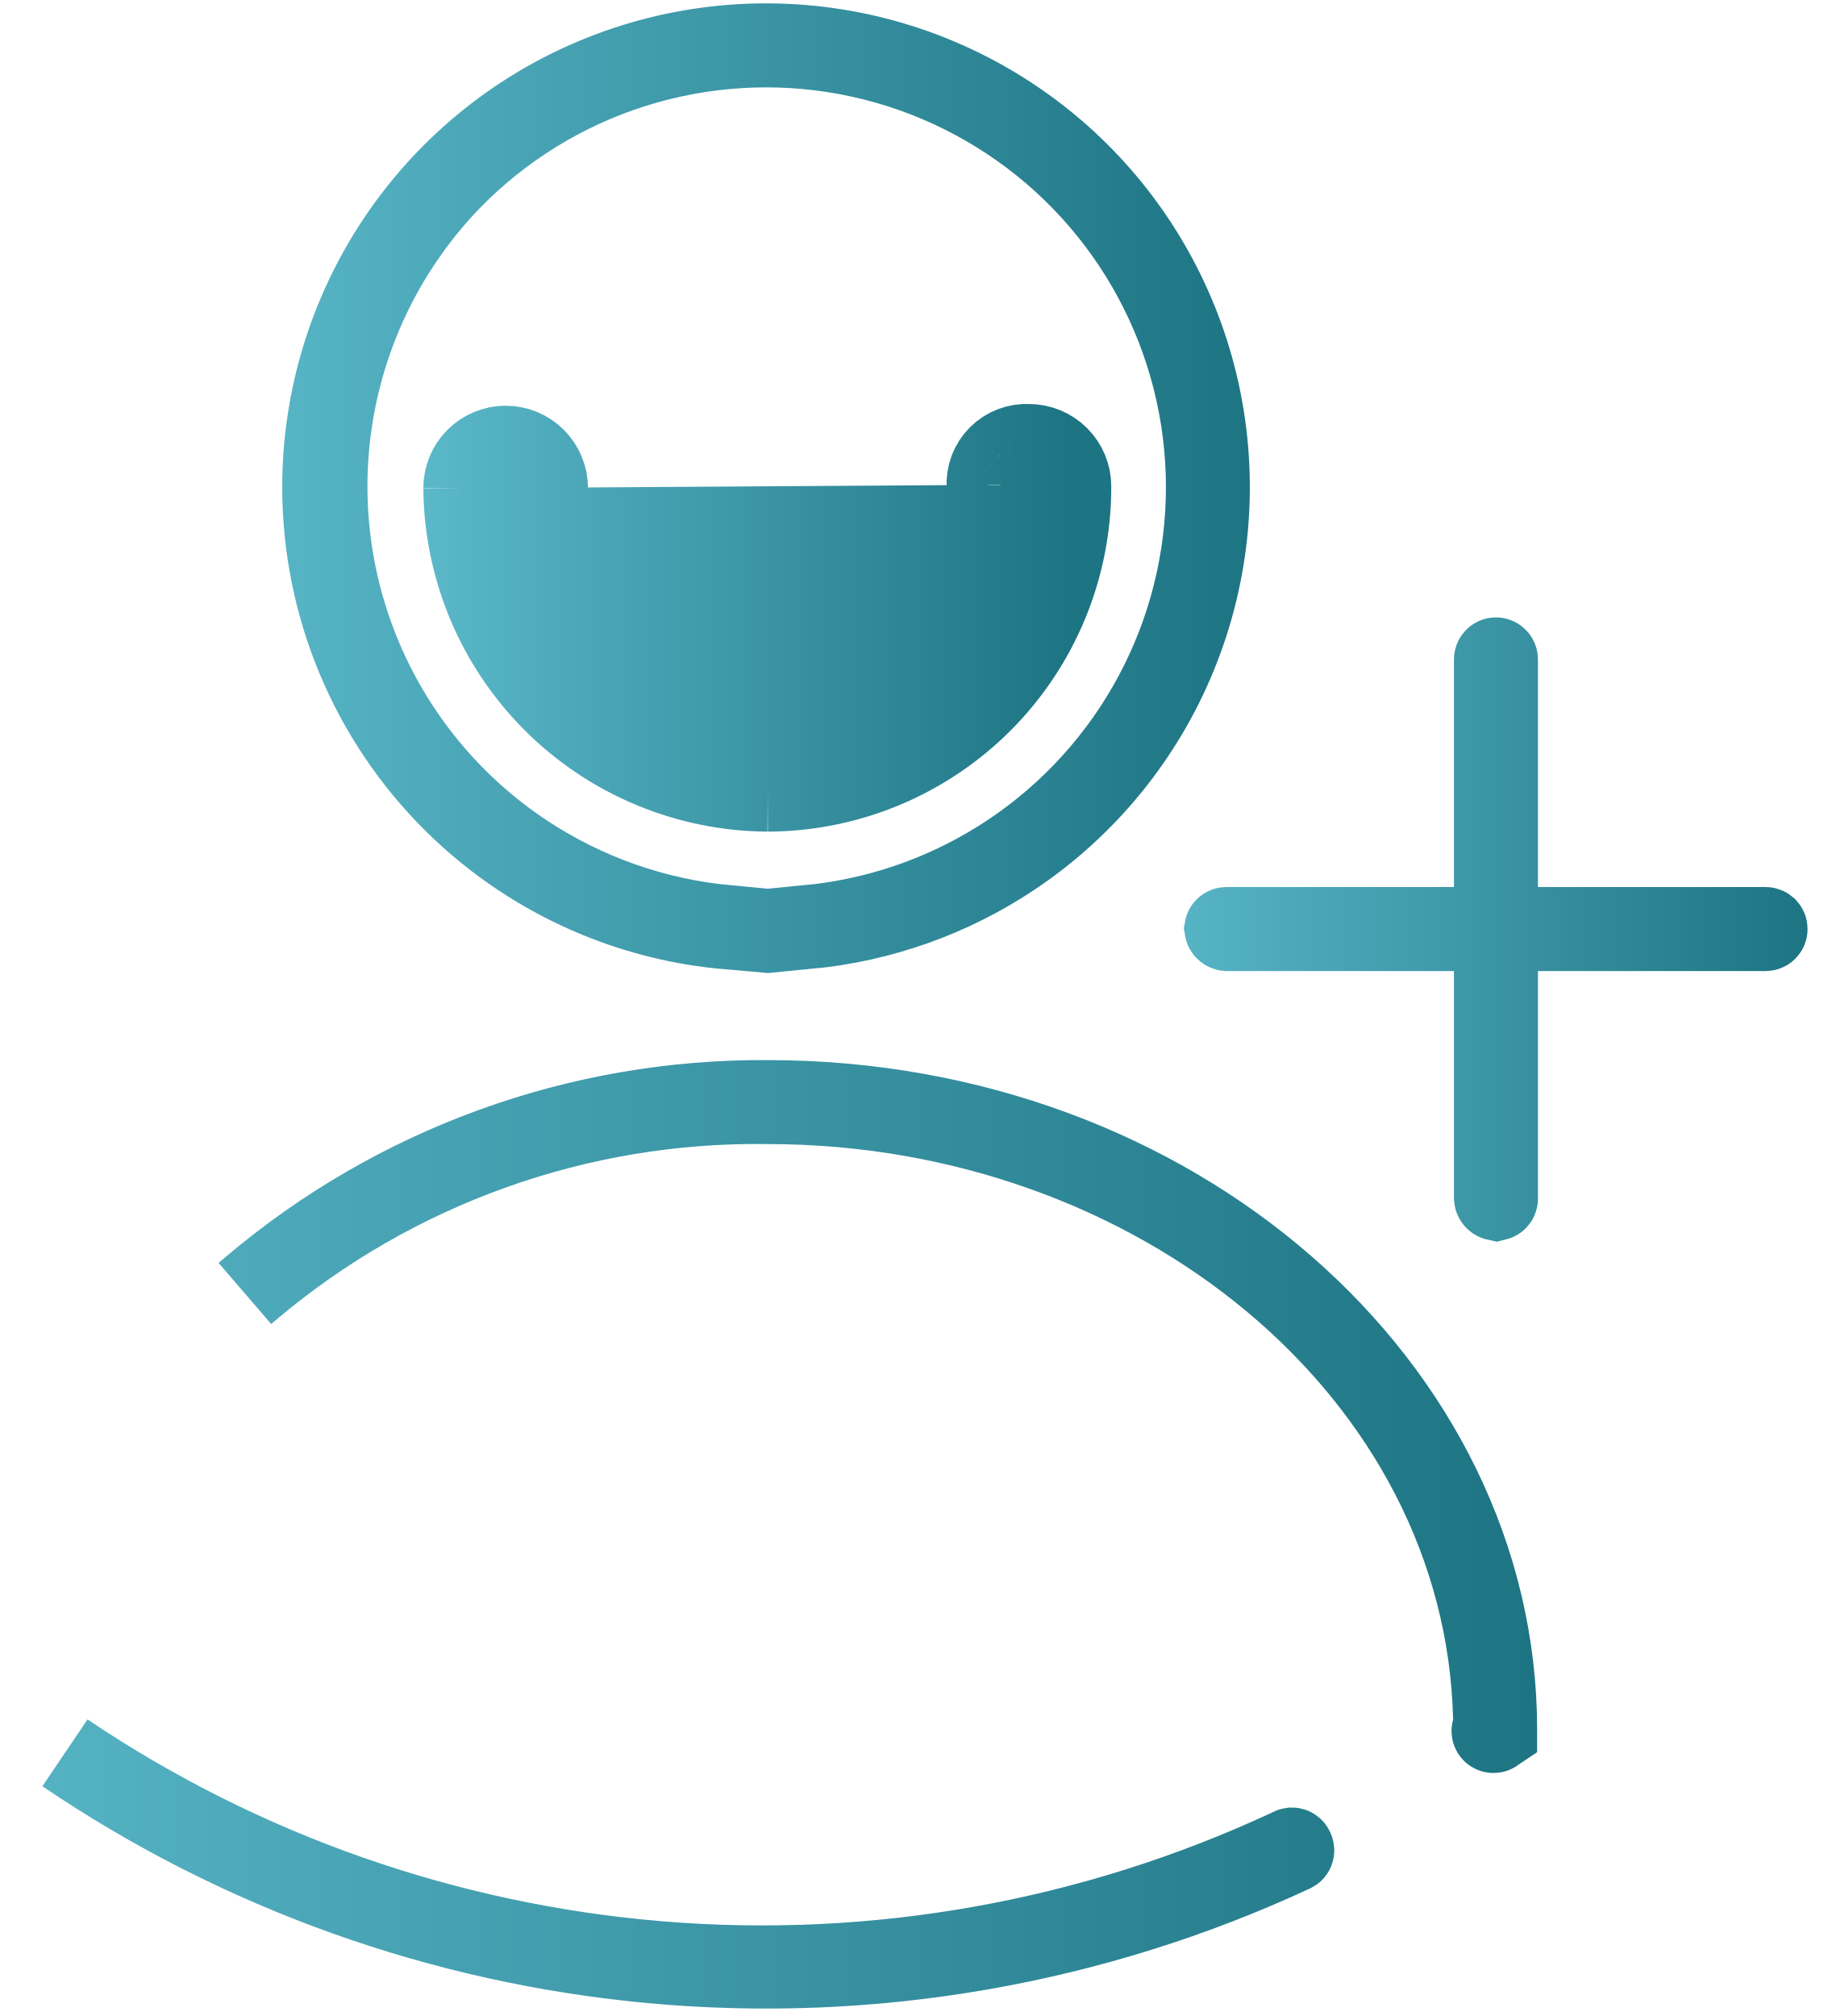
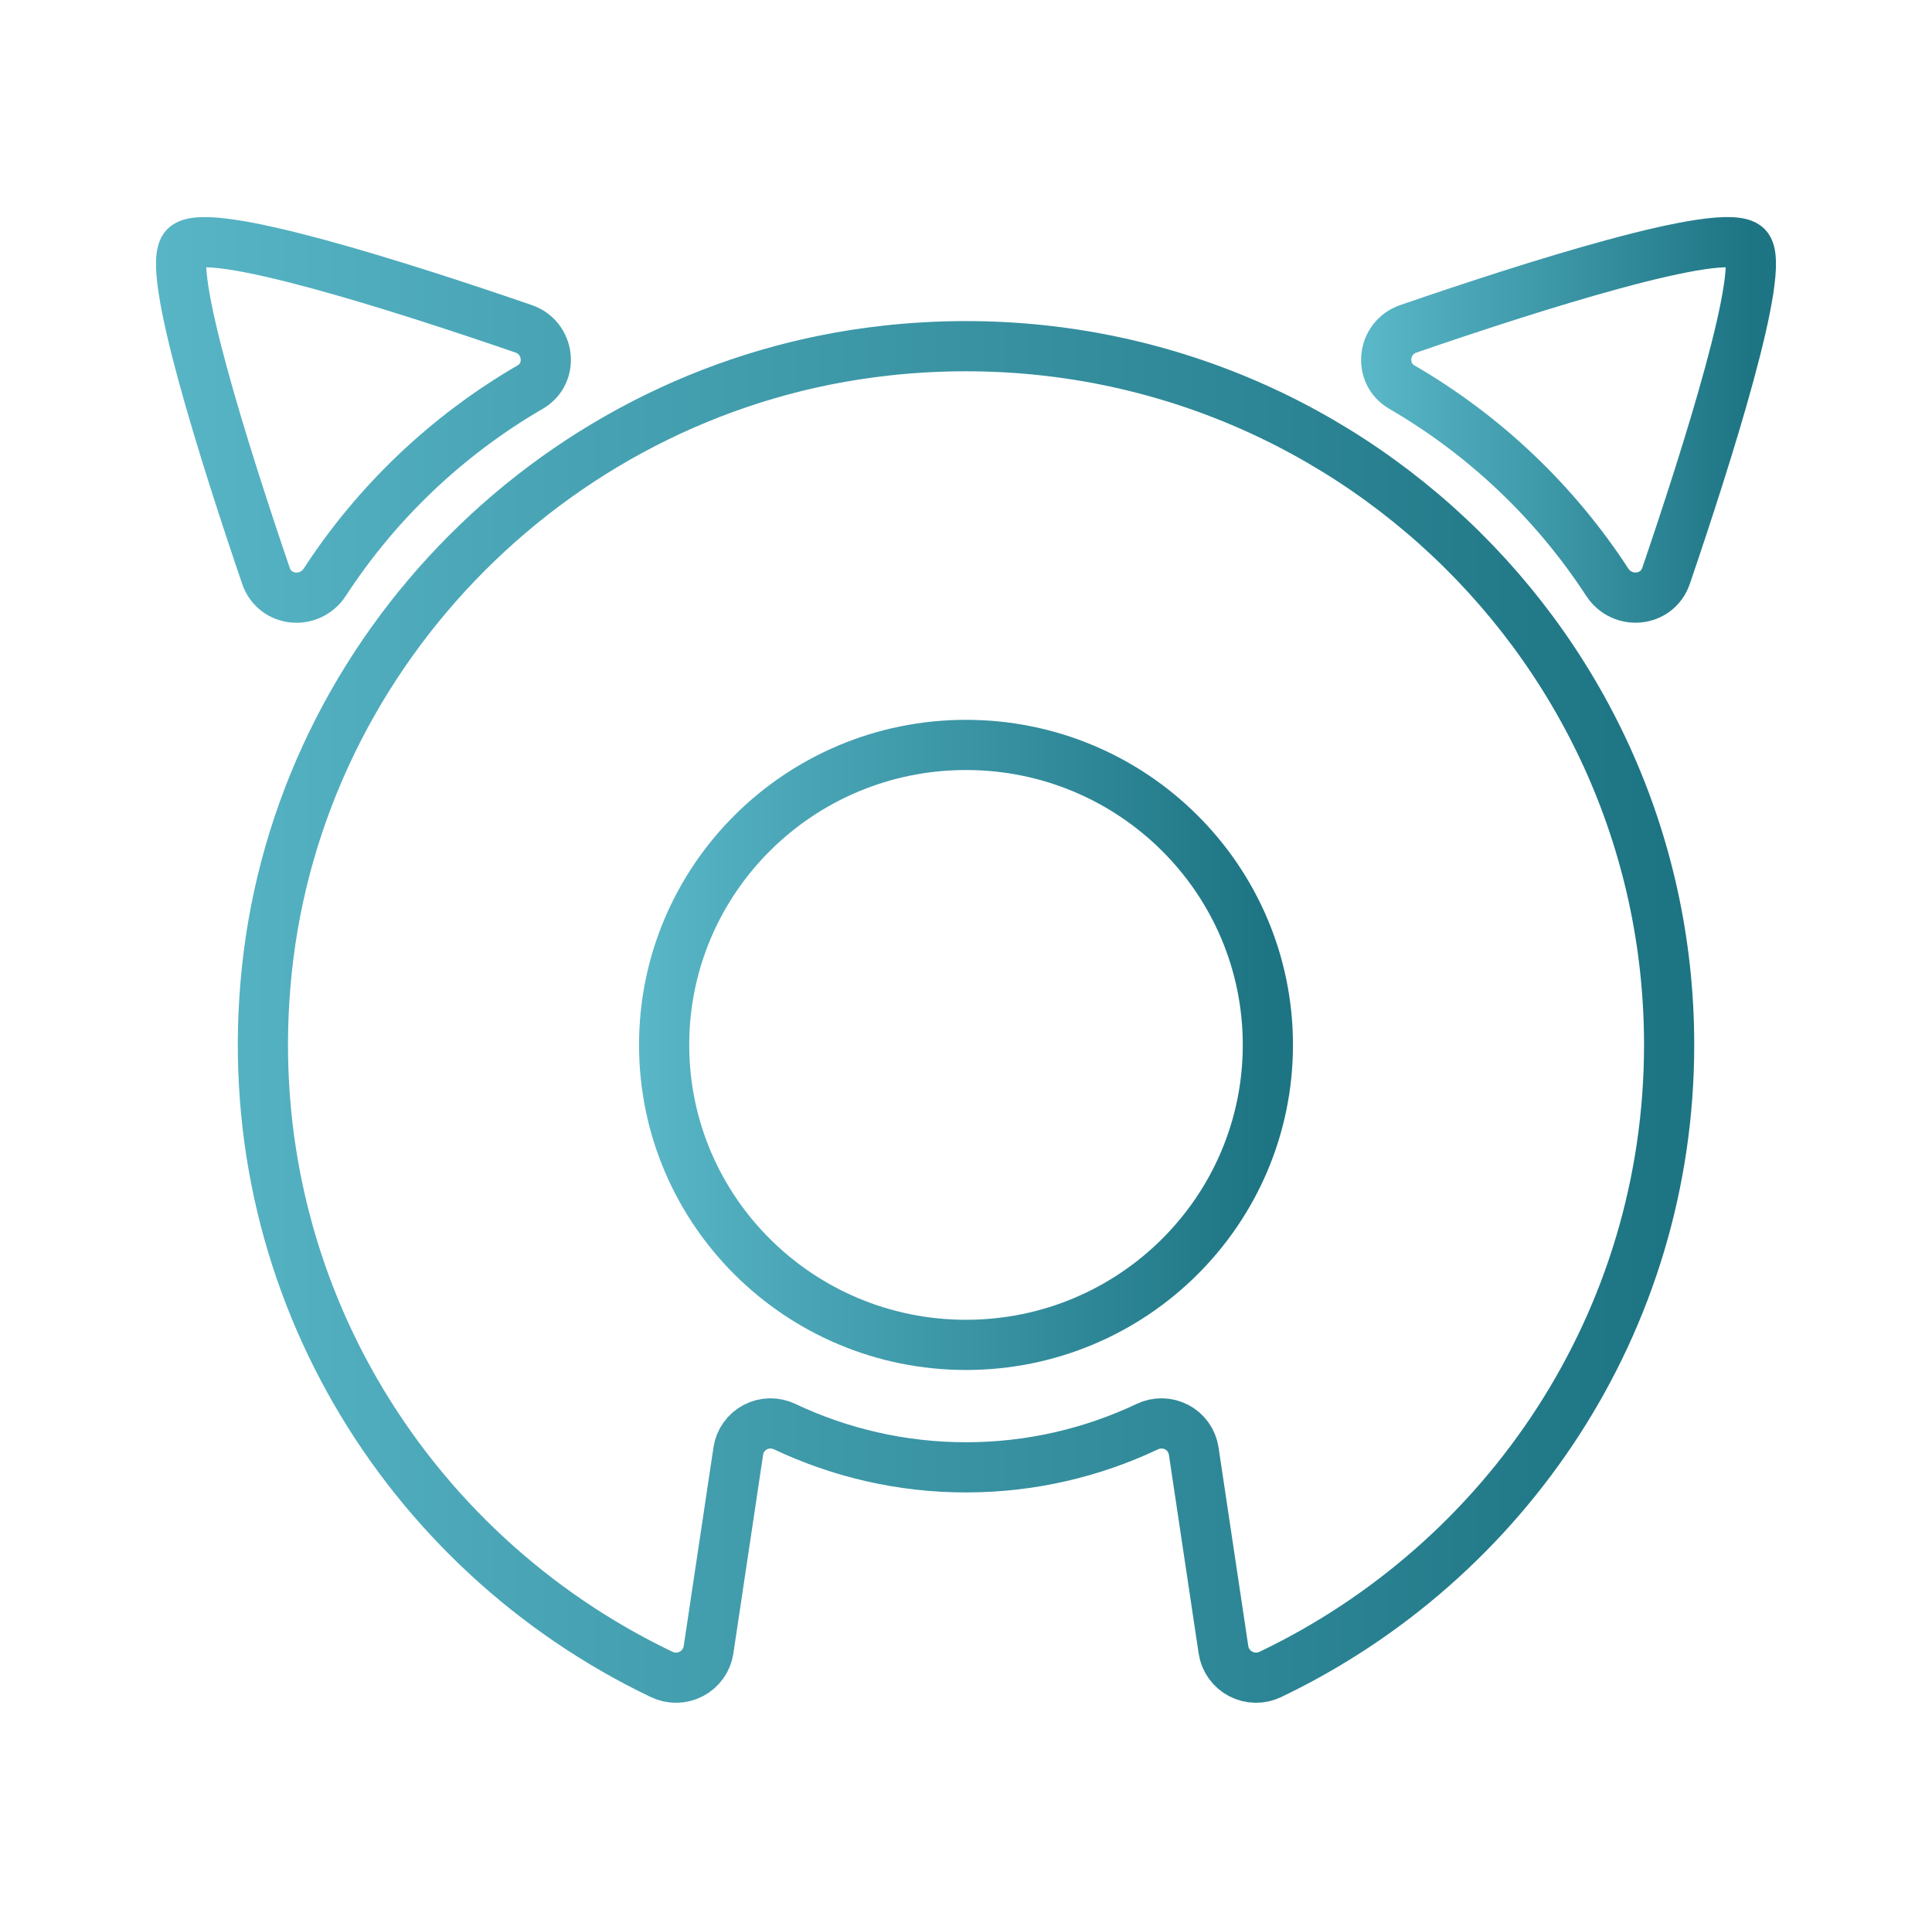
- <svg xmlns="http://www.w3.org/2000/svg" width="68" height="75" viewBox="0 0 68 75" fill="none">
-   <path d="M28.553 40.938V40.938H28.562C43.719 40.938 55.688 51.612 55.688 64.344V64.373L55.688 64.384L55.652 64.408L55.604 64.446C55.593 64.454 55.581 64.459 55.568 64.459C55.554 64.46 55.541 64.456 55.53 64.449C55.519 64.442 55.511 64.431 55.507 64.418C55.502 64.406 55.502 64.392 55.505 64.38L55.568 64.161L55.562 63.933C55.257 51.046 43.041 41.068 28.574 41.062C21.535 40.959 14.696 43.403 9.317 47.945C9.249 48.002 9.18 48.059 9.113 48.117C9.197 48.045 9.281 47.973 9.367 47.902L9.367 47.902L9.376 47.895C14.732 43.359 21.534 40.891 28.553 40.938ZM24.242 73.027C16.419 72.305 8.912 69.614 2.419 65.211C8.997 69.641 16.603 72.314 24.512 72.971C32.553 73.639 40.629 72.201 47.945 68.797L47.991 68.776L48.035 68.752C48.043 68.748 48.051 68.745 48.06 68.744C48.069 68.744 48.078 68.745 48.086 68.748C48.094 68.75 48.101 68.755 48.108 68.761C48.114 68.767 48.119 68.774 48.123 68.782L48.129 68.797L48.136 68.813C48.143 68.828 48.144 68.844 48.138 68.86C48.133 68.875 48.122 68.887 48.108 68.894C40.658 72.356 32.423 73.782 24.242 73.027Z" fill="url(#paint0_linear_147_546)" stroke="url(#paint1_linear_147_546)" stroke-width="3" />
-   <path d="M30.063 34.426C32.242 34.217 34.363 33.573 36.297 32.526C38.671 31.242 40.691 29.39 42.176 27.136C43.662 24.882 44.567 22.295 44.811 19.607C45.055 16.919 44.631 14.211 43.576 11.726C42.522 9.242 40.869 7.056 38.765 5.364C36.661 3.673 34.172 2.527 31.519 2.03C28.866 1.533 26.131 1.7 23.557 2.515C20.984 3.33 18.652 4.769 16.769 6.704L16.769 6.704L16.764 6.709C14.531 9.026 13.029 11.948 12.444 15.112C11.859 18.277 12.218 21.543 13.475 24.505C14.733 27.466 16.833 29.993 19.515 31.77C21.779 33.27 24.374 34.181 27.063 34.43V34.562C25.408 34.418 23.781 34.024 22.239 33.391C20.234 32.569 18.411 31.36 16.873 29.833C15.336 28.306 14.114 26.491 13.278 24.492C12.442 22.493 12.008 20.349 12 18.182C11.989 14.919 12.945 11.726 14.749 9.006C16.553 6.286 19.122 4.162 22.133 2.903C25.143 1.644 28.46 1.306 31.663 1.931C34.866 2.557 37.811 4.118 40.127 6.417C42.442 8.717 44.024 11.652 44.672 14.85C45.319 18.048 45.004 21.367 43.766 24.386C42.528 27.406 40.422 29.99 37.715 31.812C35.426 33.353 32.794 34.291 30.063 34.551V34.426ZM27.064 34.562H29.936C29.479 34.602 29.019 34.623 28.557 34.625C28.058 34.627 27.56 34.606 27.064 34.562Z" fill="url(#paint2_linear_147_546)" stroke="url(#paint3_linear_147_546)" stroke-width="3" />
-   <path d="M28.562 29.438C30.048 29.433 31.518 29.137 32.889 28.564C34.26 27.992 35.505 27.155 36.553 26.102C37.6 25.049 38.43 23.799 38.995 22.425C39.559 21.051 39.848 19.579 39.844 18.094C39.844 17.679 39.679 17.282 39.386 16.989C39.093 16.696 38.696 16.531 38.281 16.531C38.072 16.517 37.863 16.548 37.667 16.622C37.471 16.696 37.294 16.81 37.146 16.958C36.998 17.106 36.883 17.284 36.809 17.48C36.736 17.676 36.705 17.885 36.719 18.094C36.719 20.263 35.861 22.344 34.334 23.883C32.806 25.423 30.731 26.296 28.562 26.312C26.404 26.288 24.34 25.422 22.811 23.899C21.281 22.375 20.407 20.315 20.375 18.156C20.375 17.742 20.21 17.344 19.917 17.051C19.624 16.758 19.227 16.594 18.812 16.594C18.398 16.594 18.001 16.758 17.708 17.051C17.415 17.344 17.25 17.742 17.25 18.156M28.562 29.438L28.571 27.938C28.569 27.938 28.567 27.938 28.565 27.938M28.562 29.438L28.558 27.938C28.56 27.938 28.562 27.938 28.565 27.938M28.562 29.438C25.573 29.421 22.709 28.228 20.592 26.117C18.475 24.006 17.275 21.146 17.25 18.156M28.565 27.938C29.851 27.933 31.124 27.676 32.311 27.18C33.501 26.684 34.58 25.958 35.489 25.044C36.398 24.131 37.117 23.047 37.607 21.855C38.097 20.663 38.347 19.387 38.344 18.098L38.344 18.094C38.344 18.077 38.337 18.061 38.325 18.05C38.314 18.038 38.298 18.031 38.281 18.031H38.232L38.218 18.03M28.565 27.938C25.971 27.922 23.488 26.886 21.652 25.055C19.816 23.225 18.774 20.746 18.75 18.154M38.218 18.03L38.215 17.995C38.216 17.999 38.215 18.004 38.214 18.008C38.212 18.012 38.209 18.016 38.206 18.019C38.203 18.022 38.2 18.024 38.195 18.026C38.191 18.028 38.187 18.028 38.182 18.028L38.218 18.03ZM38.218 18.03L38.219 18.044L38.219 18.094C38.219 20.659 37.205 23.119 35.398 24.94C33.592 26.76 31.139 27.793 28.574 27.812L28.56 27.813L28.546 27.812C25.996 27.784 23.558 26.761 21.752 24.961C19.946 23.162 18.913 20.728 18.875 18.179L18.875 18.168V18.156C18.875 18.14 18.868 18.124 18.857 18.112C18.845 18.1 18.829 18.094 18.812 18.094C18.796 18.094 18.78 18.1 18.768 18.112C18.757 18.123 18.751 18.138 18.75 18.154M18.75 18.154C18.75 18.151 18.75 18.147 18.75 18.144L17.25 18.156M18.75 18.154C18.75 18.155 18.75 18.155 18.75 18.156H17.25" fill="url(#paint4_linear_147_546)" stroke="url(#paint5_linear_147_546)" stroke-width="3" />
-   <path d="M55.719 33V34.5H57.219H65.688C65.696 34.5 65.704 34.502 65.711 34.505C65.719 34.508 65.726 34.513 65.732 34.518C65.737 34.524 65.742 34.531 65.745 34.539C65.748 34.546 65.75 34.554 65.75 34.562C65.75 34.579 65.743 34.595 65.732 34.607C65.72 34.618 65.704 34.625 65.688 34.625H57.219H55.719V36.125V44.594C55.719 44.61 55.712 44.626 55.7 44.638C55.692 44.647 55.681 44.652 55.669 44.655C55.651 44.651 55.634 44.642 55.621 44.629C55.605 44.613 55.596 44.592 55.594 44.57V36.125V34.625H54.094H45.648C45.626 34.623 45.605 34.614 45.59 34.598C45.576 34.584 45.567 34.568 45.564 34.549C45.566 34.538 45.572 34.527 45.581 34.518C45.593 34.507 45.608 34.5 45.625 34.5H54.094H55.594V33V24.531C55.594 24.515 55.6 24.499 55.612 24.487C55.624 24.475 55.64 24.469 55.656 24.469C55.673 24.469 55.689 24.475 55.7 24.487C55.712 24.499 55.719 24.515 55.719 24.531V33Z" fill="url(#paint6_linear_147_546)" stroke="url(#paint7_linear_147_546)" stroke-width="3" />
+ <svg xmlns="http://www.w3.org/2000/svg" width="154" height="153" viewBox="0 0 154 153" fill="none">
+   <path d="M77 107.18C90.289 107.18 101.062 96.477 101.062 83.273C101.062 70.07 90.289 59.367 77 59.367C63.711 59.367 52.938 70.07 52.938 83.273C52.938 96.477 63.711 107.18 77 107.18Z" stroke="url(#paint0_linear_164_399)" stroke-width="4" stroke-linecap="round" stroke-linejoin="round" />
+   <path d="M70.603 27.945C44.727 30.791 23.954 51.593 21.268 77.319C18.695 101.914 32.27 123.653 52.729 133.438C53.099 133.618 53.506 133.709 53.918 133.703C54.329 133.698 54.734 133.596 55.099 133.406C55.464 133.217 55.778 132.945 56.018 132.612C56.257 132.279 56.414 131.895 56.476 131.491L58.851 115.633C58.911 115.233 59.066 114.853 59.302 114.523C59.538 114.193 59.849 113.923 60.209 113.735C60.569 113.546 60.969 113.445 61.377 113.438C61.784 113.432 62.187 113.521 62.553 113.698C66.936 115.767 71.825 116.94 77 116.94C82.175 116.94 87.068 115.767 91.447 113.698C91.814 113.521 92.216 113.432 92.624 113.438C93.031 113.445 93.431 113.546 93.791 113.735C94.152 113.923 94.463 114.193 94.699 114.523C94.934 114.853 95.089 115.233 95.15 115.633L97.524 131.488C97.586 131.892 97.742 132.275 97.981 132.608C98.219 132.941 98.533 133.214 98.897 133.404C99.261 133.594 99.665 133.696 100.077 133.703C100.488 133.71 100.895 133.62 101.265 133.441C120.059 124.453 133.047 105.382 133.047 83.27C133.047 50.426 104.419 24.222 70.6 27.942L70.603 27.945ZM42.26 30.849C44.153 29.752 43.816 26.922 41.747 26.208C32.237 22.934 16.539 17.895 14.758 19.667C13.148 21.267 17.948 36.357 21.198 45.89C21.91 47.975 24.688 48.24 25.891 46.394C30.049 40.012 35.655 34.686 42.26 30.849Z" stroke="url(#paint1_linear_164_399)" stroke-width="4" stroke-linecap="round" stroke-linejoin="round" />
+   <path d="M111.74 30.849C109.847 29.752 110.184 26.922 112.253 26.208C121.763 22.934 137.461 17.895 139.242 19.664C140.852 21.264 136.053 36.353 132.803 45.887C132.09 47.972 129.312 48.236 128.109 46.391C123.951 40.009 118.345 34.686 111.74 30.849Z" stroke="url(#paint2_linear_164_399)" stroke-width="4" stroke-linecap="round" stroke-linejoin="round" />
  <defs>
-     <linearGradient id="paint0_linear_147_546" x1="-4.524" y1="57.08" x2="57.189" y2="57.08" gradientUnits="userSpaceOnUse">
+     <linearGradient id="paint0_linear_164_399" x1="49.131" y1="83.273" x2="101.062" y2="83.273" gradientUnits="userSpaceOnUse">
      <stop stop-color="#5BB9CA" />
      <stop offset="1" stop-color="#1D7483" />
    </linearGradient>
-     <linearGradient id="paint1_linear_147_546" x1="-4.524" y1="57.08" x2="57.189" y2="57.08" gradientUnits="userSpaceOnUse">
+     <linearGradient id="paint1_linear_164_399" x1="5.054" y1="76.501" x2="133.047" y2="76.501" gradientUnits="userSpaceOnUse">
      <stop stop-color="#5BB9CA" />
      <stop offset="1" stop-color="#1D7483" />
    </linearGradient>
-     <linearGradient id="paint2_linear_147_546" x1="7.652" y1="18.125" x2="46.5" y2="18.125" gradientUnits="userSpaceOnUse">
-       <stop stop-color="#5BB9CA" />
-       <stop offset="1" stop-color="#1D7483" />
-     </linearGradient>
-     <linearGradient id="paint3_linear_147_546" x1="7.652" y1="18.125" x2="46.5" y2="18.125" gradientUnits="userSpaceOnUse">
-       <stop stop-color="#5BB9CA" />
-       <stop offset="1" stop-color="#1D7483" />
-     </linearGradient>
-     <linearGradient id="paint4_linear_147_546" x1="15.463" y1="22.983" x2="39.844" y2="22.983" gradientUnits="userSpaceOnUse">
-       <stop stop-color="#5BB9CA" />
-       <stop offset="1" stop-color="#1D7483" />
-     </linearGradient>
-     <linearGradient id="paint5_linear_147_546" x1="15.463" y1="22.983" x2="39.844" y2="22.983" gradientUnits="userSpaceOnUse">
-       <stop stop-color="#5BB9CA" />
-       <stop offset="1" stop-color="#1D7483" />
-     </linearGradient>
-     <linearGradient id="paint6_linear_147_546" x1="42.228" y1="34.562" x2="67.25" y2="34.562" gradientUnits="userSpaceOnUse">
-       <stop stop-color="#5BB9CA" />
-       <stop offset="1" stop-color="#1D7483" />
-     </linearGradient>
-     <linearGradient id="paint7_linear_147_546" x1="42.228" y1="34.562" x2="67.25" y2="34.562" gradientUnits="userSpaceOnUse">
+     <linearGradient id="paint2_linear_164_399" x1="108.194" y1="33.462" x2="139.563" y2="33.462" gradientUnits="userSpaceOnUse">
      <stop stop-color="#5BB9CA" />
      <stop offset="1" stop-color="#1D7483" />
    </linearGradient>
  </defs>
</svg>
